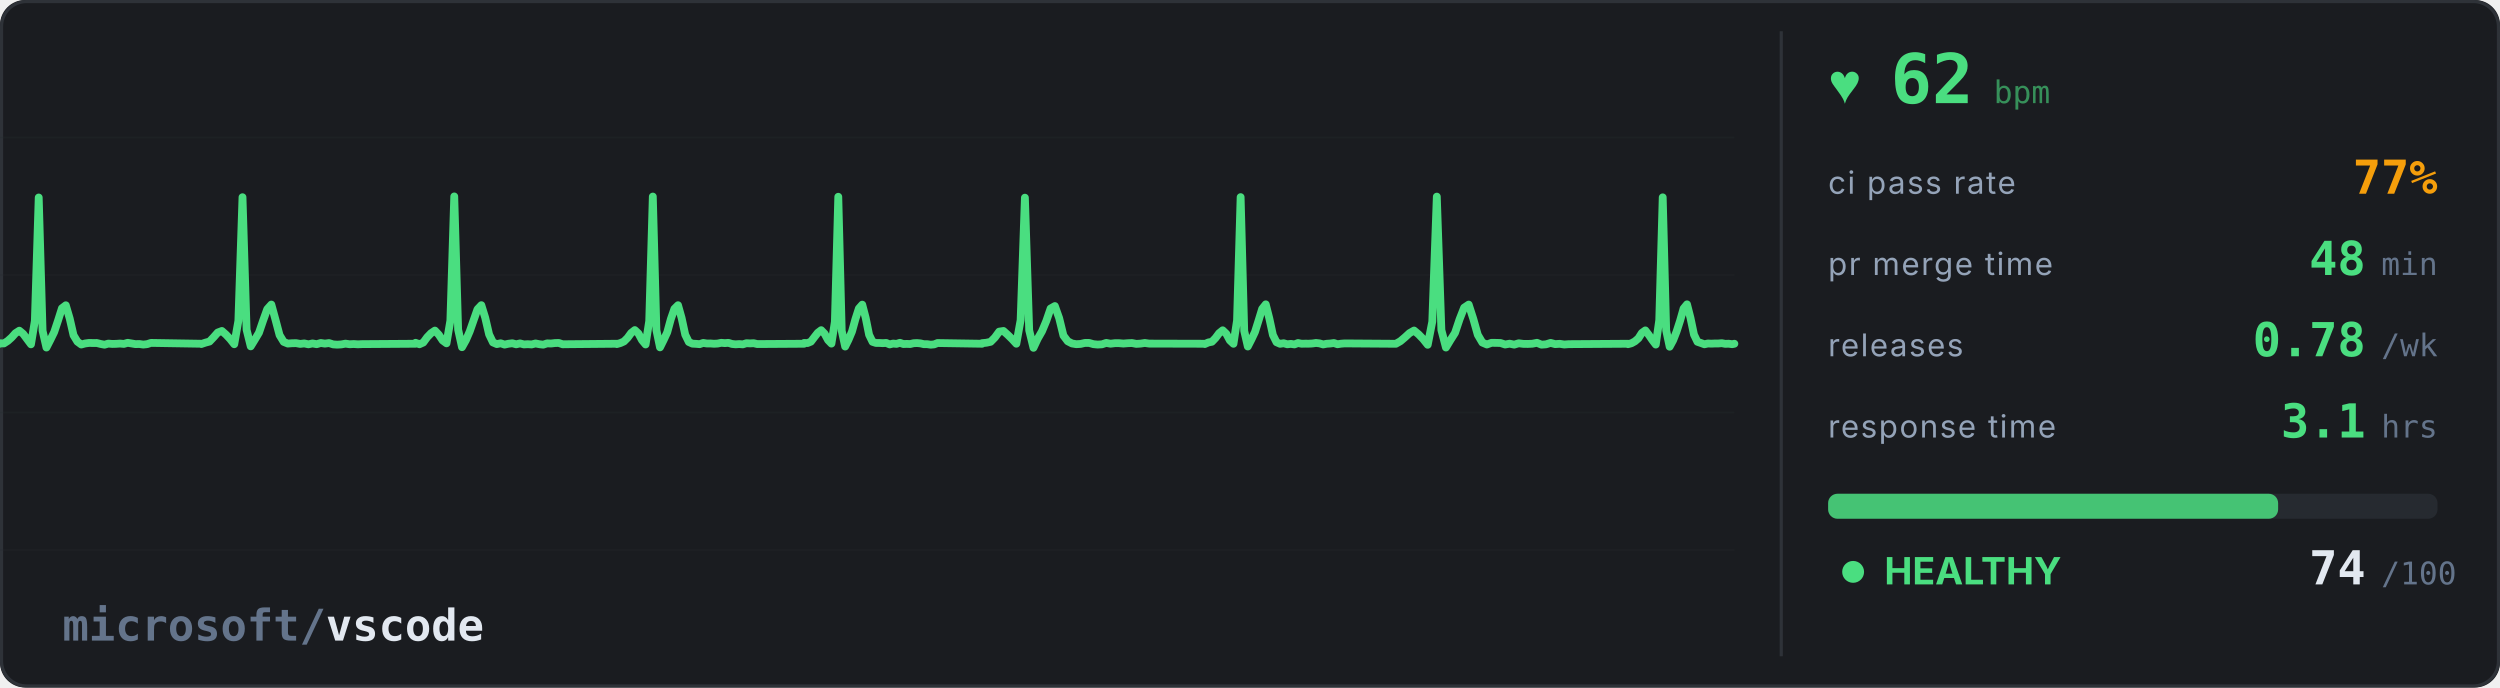
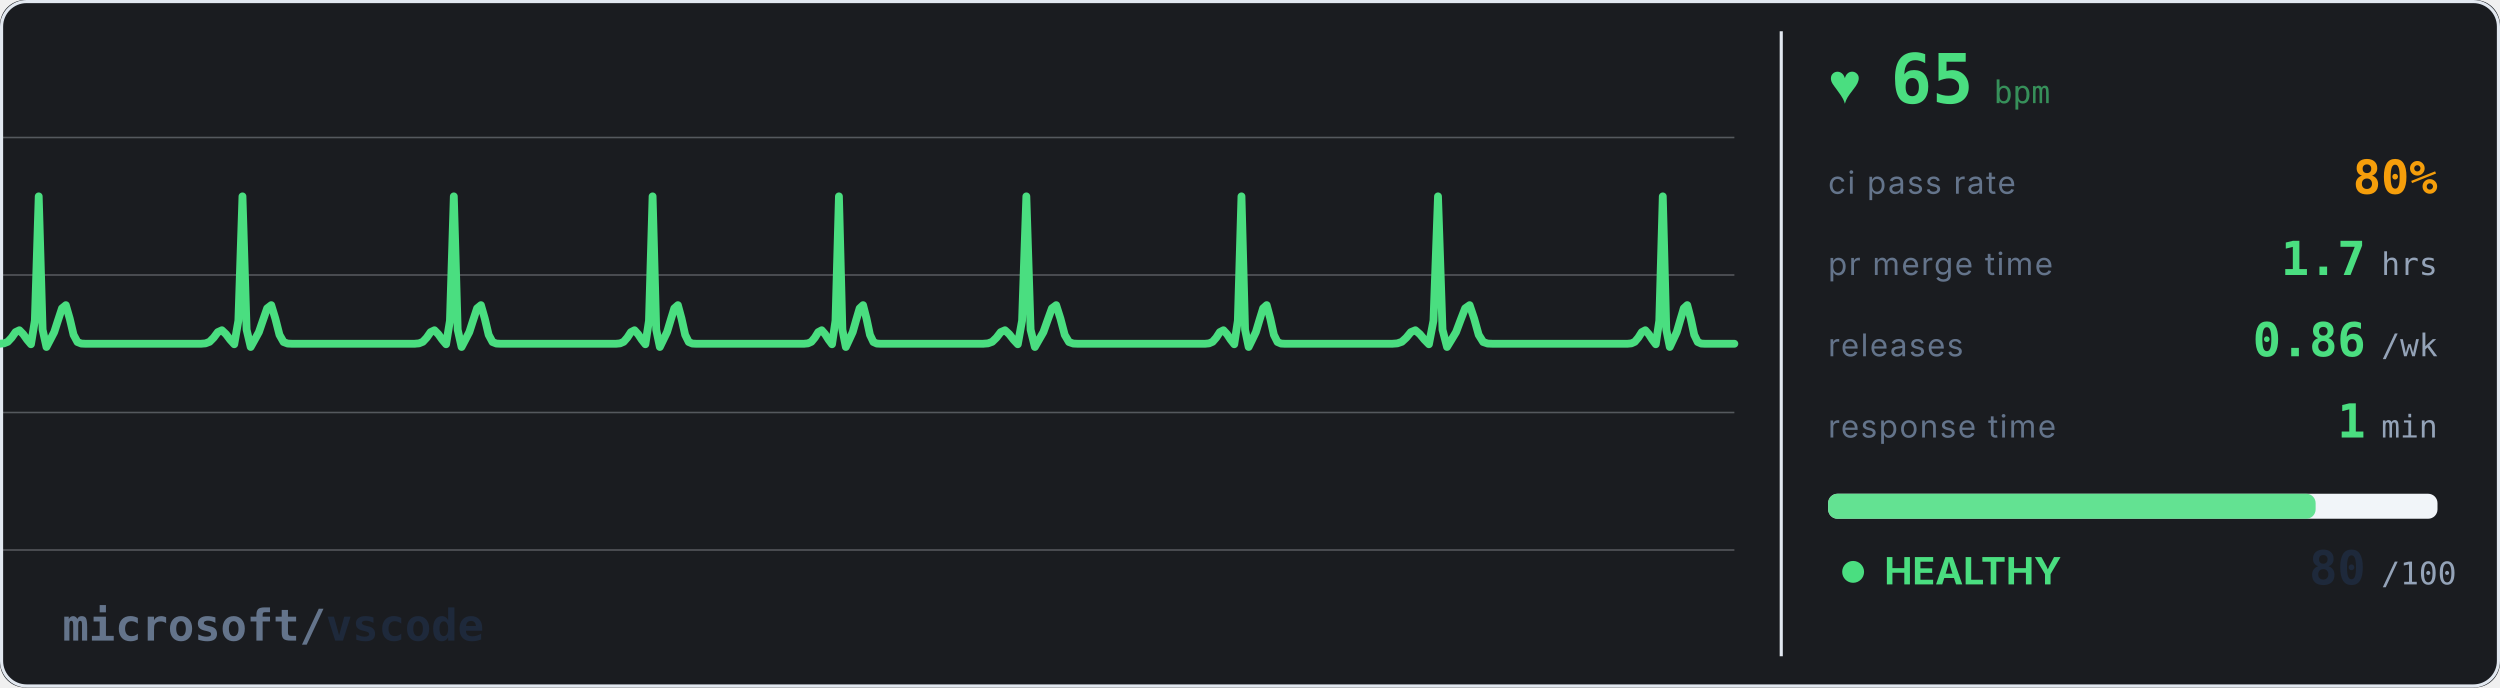
<svg xmlns="http://www.w3.org/2000/svg" width="800" height="220" viewBox="0 0 800 220">
  <defs>
    <style>
      @keyframes trace {
        0% { stroke-dashoffset: 2400; }
        100% { stroke-dashoffset: 0; }
      }
      @keyframes blink {
        0%, 100% { opacity: 1; }
        50% { opacity: 0.3; }
      }
      @keyframes pulse-glow {
        0%, 100% { opacity: 0.5; }
        50% { opacity: 1; }
      }
      @keyframes fade-slow {
        0%, 100% { opacity: 0.4; }
        50% { opacity: 0.7; }
      }
      .bg { fill: #1a1c20; }
      .ecg-line {
        fill: none;
        stroke: #4ade80;
        stroke-width: 2.5;
        stroke-linecap: round;
        stroke-linejoin: round;
        /* no filter - avoids render glitch */
        stroke-dasharray: 2400;
        animation: trace 4s linear infinite;
      }
      .grid-line { stroke: #262a30; stroke-width: 0.5; }
      .label { fill: #94a3b8; font-family: system-ui, -apple-system, 'Segoe UI', sans-serif; font-size: 10px; text-transform: uppercase; letter-spacing: 0.5px; }
      .val { fill: #e2e8f0; font-family: ui-monospace, 'SF Mono', Consolas, monospace; font-size: 15px; font-weight: bold; }
      .val-unit { fill: #64748b; font-family: ui-monospace, 'SF Mono', Consolas, monospace; font-size: 10px; }
      .val-ci { fill: #f59e0b; font-family: ui-monospace, 'SF Mono', Consolas, monospace; font-size: 15px; font-weight: bold;  }
      .val-pr { fill: #4ade80; font-family: ui-monospace, 'SF Mono', Consolas, monospace; font-size: 15px; font-weight: bold; }
      .val-rel { fill: #4ade80; font-family: ui-monospace, 'SF Mono', Consolas, monospace; font-size: 15px; font-weight: bold; }
      .val-resp { fill: #4ade80; font-family: ui-monospace, 'SF Mono', Consolas, monospace; font-size: 15px; font-weight: bold; }
      .repo-name { fill: #e2e8f0; font-family: ui-monospace, 'SF Mono', Consolas, monospace; font-size: 14px; font-weight: bold; }
      .status-text { fill: #4ade80; font-family: system-ui, -apple-system, 'Segoe UI', sans-serif; font-size: 12px; font-weight: bold;  }
      .status-dot { fill: #4ade80; animation: blink 1.5s ease-in-out infinite; }
      .divider { stroke: #2e3238; stroke-width: 1; }
      .bar-bg { fill: #262a30; rx: 3; }
      .bar-fill { fill: #4ade80; rx: 3; opacity: 0.85; }
      .border { fill: none; stroke: #2e3238; stroke-width: 1; rx: 8; }
      .heart { fill: #4ade80; animation: pulse-glow 1s ease-in-out infinite; font-size: 18px; }
      .bpm { fill: #4ade80; font-family: ui-monospace, 'SF Mono', Consolas, monospace; font-size: 22px; font-weight: bold; }
      .bpm-unit { fill: #4ade8099; font-family: ui-monospace, 'SF Mono', Consolas, monospace; font-size: 10px; }

      /* Adapt to GitHub light/dark mode */
-       @media (prefers-color-scheme: light) {
-         .bg { fill: #ffffff; }
        .grid-line { stroke: #e2e8f0; }
        .label { fill: #64748b; }
        .val { fill: #1e293b; }
        .val-unit { fill: #94a3b8; }
        .repo-name { fill: #1e293b; }
        .divider { stroke: #e2e8f0; }
        .bar-bg { fill: #f1f5f9; }
        .border { stroke: #e2e8f0; }
        .bpm-unit { fill: #4ade8099; }
      }
    </style>
  </defs>
  <rect class="bg" width="800" height="220" rx="8" />
  <rect class="border" x="0.5" y="0.5" width="799" height="219" />
  <g opacity="0.3">
    <line class="grid-line" x1="0" y1="44" x2="555" y2="44" />
    <line class="grid-line" x1="0" y1="88" x2="555" y2="88" />
    <line class="grid-line" x1="0" y1="132" x2="555" y2="132" />
    <line class="grid-line" x1="0" y1="176" x2="555" y2="176" />
  </g>
-   <path class="ecg-line" d="M 0,110 L 0,109.84 L 1.24,109.9 L 2.48,109.1 L 3.72,107.99 L 4.95,106.62 L 6.19,105.82 L 7.43,106.85 L 8.67,108.52 L 9.91,110.18 L 11.15,102.72 L 12.39,63.2 L 13.62,105.83 L 14.86,111.21 L 16.1,108.8 L 17.34,106.26 L 18.58,102.54 L 19.82,98.64 L 21.06,97.69 L 22.3,101.91 L 23.53,107.28 L 24.77,109.33 L 26.01,110.24 L 27.25,109.91 L 28.49,109.74 L 29.73,109.77 L 30.97,109.76 L 32.2,110.07 L 33.44,110.3 L 34.68,109.95 L 35.92,110.06 L 37.16,110.03 L 38.4,109.94 L 39.64,110.05 L 40.87,109.7 L 42.11,109.91 L 43.35,110.12 L 44.59,110.08 L 45.83,110.26 L 47.07,110.13 L 48.31,109.73 L 64.41,110 L 64.41,110.09 L 65.73,109.65 L 67.05,109.29 L 68.36,107.91 L 69.68,106.41 L 71,105.91 L 72.32,107.08 L 73.64,108.48 L 74.96,110.15 L 76.28,102.68 L 77.6,63.11 L 78.91,105.52 L 80.23,110.83 L 81.55,108.68 L 82.87,106.47 L 84.19,102.59 L 85.51,98.93 L 86.83,97.46 L 88.14,102.24 L 89.46,107.23 L 90.78,109.4 L 92.1,109.94 L 93.42,109.84 L 94.74,109.81 L 96.06,110.05 L 97.37,109.9 L 98.69,110.18 L 100.01,109.9 L 101.33,110.14 L 102.65,109.76 L 103.97,109.96 L 105.29,109.78 L 106.6,110.2 L 107.92,110.29 L 109.24,110.21 L 110.56,109.97 L 111.88,110.16 L 113.2,110.09 L 114.52,110.18 L 115.84,110.12 L 132.98,110 L 132.98,109.7 L 134.22,110.16 L 135.45,109.61 L 136.69,107.92 L 137.93,106.63 L 139.17,105.79 L 140.41,107.1 L 141.65,108.95 L 142.88,109.86 L 144.12,102.59 L 145.36,62.86 L 146.6,105.46 L 147.84,111.1 L 149.08,108.88 L 150.32,106.03 L 151.55,102.5 L 152.79,98.97 L 154.03,97.66 L 155.27,101.67 L 156.51,107.01 L 157.75,109.58 L 158.98,110.11 L 160.22,109.85 L 161.46,110.27 L 162.7,110 L 163.94,109.85 L 165.18,110.18 L 166.41,109.89 L 167.65,110.21 L 168.89,110.14 L 170.13,110.22 L 171.37,109.91 L 172.61,110.15 L 173.84,110.29 L 175.08,109.88 L 176.32,109.93 L 177.56,109.78 L 178.8,109.74 L 180.04,110.17 L 181.28,110.15 L 197.37,110 L 197.37,110.11 L 198.53,109.78 L 199.68,109.26 L 200.83,108.11 L 201.98,106.54 L 203.14,105.63 L 204.29,106.71 L 205.44,108.85 L 206.59,110.23 L 207.75,102.73 L 208.9,62.9 L 210.05,105.65 L 211.2,111.15 L 212.36,108.82 L 213.51,106.35 L 214.66,102.13 L 215.81,98.82 L 216.97,97.67 L 218.12,101.77 L 219.27,107.09 L 220.42,109.44 L 221.58,109.97 L 222.73,110.03 L 223.88,110.13 L 225.03,109.74 L 226.18,109.92 L 227.34,109.91 L 228.49,110 L 229.64,109.94 L 230.79,109.7 L 231.95,109.8 L 233.1,109.71 L 234.25,110.07 L 235.4,110.18 L 236.56,110.1 L 237.71,110.19 L 238.86,109.83 L 240.01,109.89 L 241.17,109.83 L 242.32,110.1 L 257.3,110 L 257.3,109.75 L 258.4,109.78 L 259.49,109.33 L 260.59,107.89 L 261.68,106.5 L 262.78,105.66 L 263.87,106.78 L 264.97,108.82 L 266.06,109.95 L 267.16,102.98 L 268.25,62.97 L 269.35,105.85 L 270.45,110.89 L 271.54,108.69 L 272.64,106.08 L 273.73,102.12 L 274.83,98.72 L 275.92,97.49 L 277.02,101.72 L 278.11,107.13 L 279.21,109.39 L 280.3,109.74 L 281.4,109.75 L 282.5,109.81 L 283.59,109.74 L 284.69,110.21 L 285.78,109.94 L 286.88,110.04 L 287.97,109.7 L 289.07,110.09 L 290.16,110.05 L 291.26,110.09 L 292.35,109.83 L 293.45,109.78 L 294.54,109.88 L 295.64,110.14 L 296.74,110.14 L 297.83,110.3 L 298.93,110.2 L 300.02,109.77 L 314.26,110 L 314.26,109.81 L 315.63,109.68 L 317,109.38 L 318.37,107.99 L 319.74,106.12 L 321.11,105.91 L 322.48,107.15 L 323.86,108.5 L 325.23,109.99 L 326.6,102.44 L 327.97,63.26 L 329.34,105.7 L 330.71,111.3 L 332.08,108.38 L 333.45,105.99 L 334.82,102.7 L 336.19,98.72 L 337.56,97.94 L 338.93,101.79 L 340.3,107.39 L 341.67,109.2 L 343.04,109.91 L 344.41,110.14 L 345.78,110.06 L 347.15,109.74 L 348.52,109.74 L 349.89,110.13 L 351.26,110.26 L 352.63,110.18 L 354,109.73 L 355.37,109.99 L 356.74,109.82 L 358.11,109.82 L 359.48,109.94 L 360.85,109.83 L 362.23,109.77 L 363.6,110.04 L 364.97,109.96 L 366.34,109.75 L 367.71,109.95 L 385.52,110 L 385.52,110.1 L 386.67,109.59 L 387.82,109.36 L 388.97,108.16 L 390.11,106.63 L 391.26,105.7 L 392.41,106.8 L 393.56,108.93 L 394.71,110.01 L 395.85,102.56 L 397,63.08 L 398.15,105.9 L 399.3,110.88 L 400.45,108.64 L 401.59,106.23 L 402.74,102.57 L 403.89,98.83 L 405.04,97.39 L 406.19,101.92 L 407.33,107.2 L 408.48,109.51 L 409.63,110.02 L 410.78,109.84 L 411.93,110.17 L 413.07,110.04 L 414.22,110.21 L 415.37,109.77 L 416.52,110 L 417.67,109.97 L 418.81,109.98 L 419.96,109.92 L 421.11,109.75 L 422.26,109.88 L 423.41,110.22 L 424.55,110 L 425.7,109.93 L 426.85,109.77 L 428,110.16 L 429.15,109.98 L 430.29,109.89 L 445.22,110 L 445.22,110.01 L 446.68,110.01 L 448.13,109.18 L 449.59,107.94 L 451.05,106.6 L 452.5,105.77 L 453.96,107 L 455.41,108.5 L 456.87,110.33 L 458.33,102.93 L 459.78,62.92 L 461.24,105.6 L 462.7,111.21 L 464.15,108.81 L 465.61,106.51 L 467.07,102.15 L 468.52,98.45 L 469.98,97.47 L 471.44,101.99 L 472.89,107.14 L 474.35,109.62 L 475.8,110.24 L 477.26,109.71 L 478.72,109.72 L 480.17,109.76 L 481.63,110.24 L 483.09,109.98 L 484.54,110.28 L 486,109.85 L 487.46,110.04 L 488.91,110.06 L 490.37,109.99 L 491.83,109.7 L 493.28,110.29 L 494.74,110.18 L 496.2,109.73 L 497.65,110.12 L 499.11,110.02 L 500.56,110.24 L 502.02,110.13 L 520.95,110 L 520.95,110.14 L 522.07,109.84 L 523.18,109.23 L 524.29,108.27 L 525.4,106.53 L 526.51,105.73 L 527.62,107.18 L 528.73,108.8 L 529.85,110.26 L 530.96,102.46 L 532.07,63.15 L 533.18,105.74 L 534.29,110.95 L 535.4,108.9 L 536.51,106.08 L 537.63,102.62 L 538.74,98.73 L 539.85,97.39 L 540.96,101.76 L 542.07,107.07 L 543.18,109.38 L 544.29,109.76 L 545.41,110.17 L 546.52,109.92 L 547.63,109.97 L 548.74,109.92 L 549.85,109.92 L 550.96,109.82 L 552.07,110.03 L 553.19,109.99 L 554.3,110.14 L 555,110" />
+   <path class="ecg-line" d="M 0,110 L 0,109.98 L 1.24,109.88 L 2.48,109.38 L 3.72,108.05 L 4.96,106.28 L 6.2,105.68 L 7.44,106.95 L 8.67,108.69 L 9.91,110.16 L 11.15,102.62 L 12.39,62.84 L 13.63,105.49 L 14.87,111.03 L 16.11,108.66 L 17.35,106.27 L 18.59,102.42 L 19.83,98.67 L 21.07,97.65 L 22.31,101.94 L 23.54,107.14 L 24.78,109.45 L 26.02,109.94 L 27.26,110 L 28.5,110 L 29.74,110 L 30.98,110 L 32.22,110 L 33.46,110 L 34.7,110 L 35.94,110 L 37.18,110 L 38.41,110 L 39.65,110 L 40.89,110 L 42.13,110 L 43.37,110 L 44.61,110 L 45.85,110 L 47.09,110 L 48.33,110 L 64.44,110 L 64.44,109.99 L 65.75,109.88 L 67.07,109.38 L 68.38,108.05 L 69.7,106.28 L 71.01,105.68 L 72.33,106.95 L 73.64,108.69 L 74.96,110.16 L 76.28,102.62 L 77.59,62.84 L 78.91,105.49 L 80.22,111.03 L 81.54,108.66 L 82.85,106.27 L 84.17,102.42 L 85.48,98.67 L 86.8,97.65 L 88.11,101.94 L 89.43,107.14 L 90.74,109.45 L 92.06,109.94 L 93.37,110 L 94.69,110 L 96,110 L 97.32,110 L 98.64,110 L 99.95,110 L 101.27,110 L 102.58,110 L 103.9,110 L 105.21,110 L 106.53,110 L 107.84,110 L 109.16,110 L 110.47,110 L 111.79,110 L 113.1,110 L 114.42,110 L 115.73,110 L 132.83,110 L 132.83,109.98 L 134.07,109.88 L 135.31,109.38 L 136.55,108.05 L 137.79,106.28 L 139.03,105.68 L 140.27,106.95 L 141.51,108.69 L 142.75,110.16 L 143.98,102.62 L 145.22,62.84 L 146.46,105.49 L 147.7,111.03 L 148.94,108.66 L 150.18,106.27 L 151.42,102.42 L 152.66,98.67 L 153.9,97.65 L 155.13,101.94 L 156.37,107.14 L 157.61,109.45 L 158.85,109.94 L 160.09,110 L 161.33,110 L 162.57,110 L 163.81,110 L 165.05,110 L 166.29,110 L 167.52,110 L 168.76,110 L 170,110 L 171.24,110 L 172.48,110 L 173.72,110 L 174.96,110 L 176.2,110 L 177.44,110 L 178.68,110 L 179.91,110 L 181.15,110 L 197.26,110 L 197.26,109.99 L 198.42,109.88 L 199.57,109.38 L 200.73,108.05 L 201.89,106.28 L 203.05,105.68 L 204.2,106.95 L 205.36,108.69 L 206.52,110.16 L 207.67,102.62 L 208.83,62.84 L 209.99,105.49 L 211.15,111.03 L 212.3,108.66 L 213.46,106.27 L 214.62,102.41 L 215.77,98.67 L 216.93,97.65 L 218.09,101.94 L 219.25,107.14 L 220.4,109.45 L 221.56,109.94 L 222.72,110 L 223.87,110 L 225.03,110 L 226.19,110 L 227.35,110 L 228.5,110 L 229.66,110 L 230.82,110 L 231.97,110 L 233.13,110 L 234.29,110 L 235.45,110 L 236.6,110 L 237.76,110 L 238.92,110 L 240.07,110 L 241.23,110 L 242.39,110 L 257.43,110 L 257.43,109.98 L 258.53,109.88 L 259.64,109.38 L 260.74,108.05 L 261.84,106.28 L 262.95,105.68 L 264.05,106.95 L 265.15,108.69 L 266.25,110.16 L 267.36,102.62 L 268.46,62.84 L 269.56,105.49 L 270.67,111.03 L 271.77,108.66 L 272.87,106.27 L 273.97,102.41 L 275.08,98.67 L 276.18,97.65 L 277.28,101.94 L 278.39,107.14 L 279.49,109.45 L 280.59,109.94 L 281.69,110 L 282.8,110 L 283.9,110 L 285,110 L 286.11,110 L 287.21,110 L 288.31,110 L 289.42,110 L 290.52,110 L 291.62,110 L 292.72,110 L 293.83,110 L 294.93,110 L 296.03,110 L 297.14,110 L 298.24,110 L 299.34,110 L 300.44,110 L 314.78,110 L 314.78,109.98 L 316.15,109.88 L 317.51,109.38 L 318.88,108.05 L 320.24,106.28 L 321.6,105.68 L 322.97,106.95 L 324.33,108.69 L 325.7,110.16 L 327.06,102.62 L 328.43,62.84 L 329.79,105.49 L 331.16,111.03 L 332.52,108.65 L 333.89,106.27 L 335.25,102.42 L 336.61,98.67 L 337.98,97.65 L 339.34,101.94 L 340.71,107.15 L 342.07,109.45 L 343.44,109.94 L 344.8,110 L 346.17,110 L 347.53,110 L 348.9,110 L 350.26,110 L 351.62,110 L 352.99,110 L 354.35,110 L 355.72,110 L 357.08,110 L 358.45,110 L 359.81,110 L 361.18,110 L 362.54,110 L 363.91,110 L 365.27,110 L 366.63,110 L 368,110 L 385.74,110 L 385.74,109.99 L 386.89,109.88 L 388.04,109.38 L 389.2,108.05 L 390.35,106.28 L 391.5,105.68 L 392.66,106.95 L 393.81,108.69 L 394.96,110.16 L 396.11,102.62 L 397.27,62.84 L 398.42,105.5 L 399.57,111.03 L 400.73,108.66 L 401.88,106.27 L 403.03,102.42 L 404.19,98.67 L 405.34,97.64 L 406.49,101.94 L 407.64,107.14 L 408.8,109.45 L 409.95,109.94 L 411.1,110 L 412.26,110 L 413.41,110 L 414.56,110 L 415.72,110 L 416.87,110 L 418.02,110 L 419.17,110 L 420.33,110 L 421.48,110 L 422.63,110 L 423.79,110 L 424.94,110 L 426.09,110 L 427.25,110 L 428.4,110 L 429.55,110 L 430.7,110 L 445.69,110 L 445.69,109.99 L 447.14,109.88 L 448.59,109.38 L 450.03,108.05 L 451.48,106.28 L 452.92,105.68 L 454.37,106.95 L 455.82,108.69 L 457.26,110.16 L 458.71,102.62 L 460.16,62.84 L 461.6,105.49 L 463.05,111.03 L 464.5,108.66 L 465.94,106.27 L 467.39,102.41 L 468.84,98.67 L 470.28,97.65 L 471.73,101.94 L 473.18,107.14 L 474.62,109.45 L 476.07,109.94 L 477.51,110 L 478.96,110 L 480.41,110 L 481.85,110 L 483.3,110 L 484.75,110 L 486.19,110 L 487.64,110 L 489.09,110 L 490.53,110 L 491.98,110 L 493.43,110 L 494.87,110 L 496.32,110 L 497.77,110 L 499.21,110 L 500.66,110 L 502.1,110 L 520.91,110 L 520.91,109.99 L 522.03,109.88 L 523.14,109.38 L 524.26,108.05 L 525.38,106.28 L 526.5,105.68 L 527.62,106.95 L 528.74,108.69 L 529.85,110.16 L 530.97,102.62 L 532.09,62.84 L 533.21,105.49 L 534.33,111.03 L 535.44,108.66 L 536.56,106.27 L 537.68,102.42 L 538.8,98.67 L 539.92,97.64 L 541.04,101.94 L 542.15,107.14 L 543.27,109.45 L 544.39,109.94 L 545.51,110 L 546.63,110 L 547.74,110 L 548.86,110 L 549.98,110 L 551.1,110 L 552.22,110 L 553.33,110 L 554.45,110 L 555,110" />
  <line class="divider" x1="570" y1="10" x2="570" y2="210" />
  <text class="heart" x="585" y="33">♥</text>
-   <text class="bpm" x="605" y="33">62</text>
+   <text class="bpm" x="605" y="33">65</text>
  <text class="bpm-unit" x="638" y="33">bpm</text>
  <text class="label" x="585" y="62">ci pass rate</text>
-   <text class="val-ci" x="780" y="62" text-anchor="end">77%</text>
+   <text class="val-ci" x="780" y="62" text-anchor="end">80%</text>
  <text class="label" x="585" y="88">pr merge time</text>
-   <text class="val-pr" x="757" y="88" text-anchor="end">48</text>
-   <text class="val-unit" x="762" y="88">min</text>
+   <text class="val-pr" x="757" y="88" text-anchor="end">1.7</text>
+   <text class="val-unit" x="762" y="88">hrs</text>
  <text class="label" x="585" y="114">releases</text>
-   <text class="val-rel" x="757" y="114" text-anchor="end">0.78</text>
+   <text class="val-rel" x="757" y="114" text-anchor="end">0.86</text>
  <text class="val-unit" x="762" y="114">/wk</text>
  <text class="label" x="585" y="140">response time</text>
-   <text class="val-resp" x="757" y="140" text-anchor="end">3.1</text>
-   <text class="val-unit" x="762" y="140">hrs</text>
+   <text class="val-resp" x="757" y="140" text-anchor="end">1</text>
+   <text class="val-unit" x="762" y="140">min</text>
  <rect class="bar-bg" x="585" y="158" width="195" height="8" />
-   <rect class="bar-fill" x="585" y="158" width="144" height="8" />
+   <rect class="bar-fill" x="585" y="158" width="156" height="8" />
  <circle class="status-dot" cx="593" cy="183" r="3.5" />
  <text class="status-text" x="603" y="187">HEALTHY</text>
-   <text class="val" x="757" y="187" text-anchor="end">74</text>
+   <text class="val" x="757" y="187" text-anchor="end">80</text>
  <text class="val-unit" x="762" y="187">/100</text>
  <text class="repo-name" x="20" y="205">
    <tspan fill="#64748b">microsoft/</tspan>vscode
  </text>
</svg>
